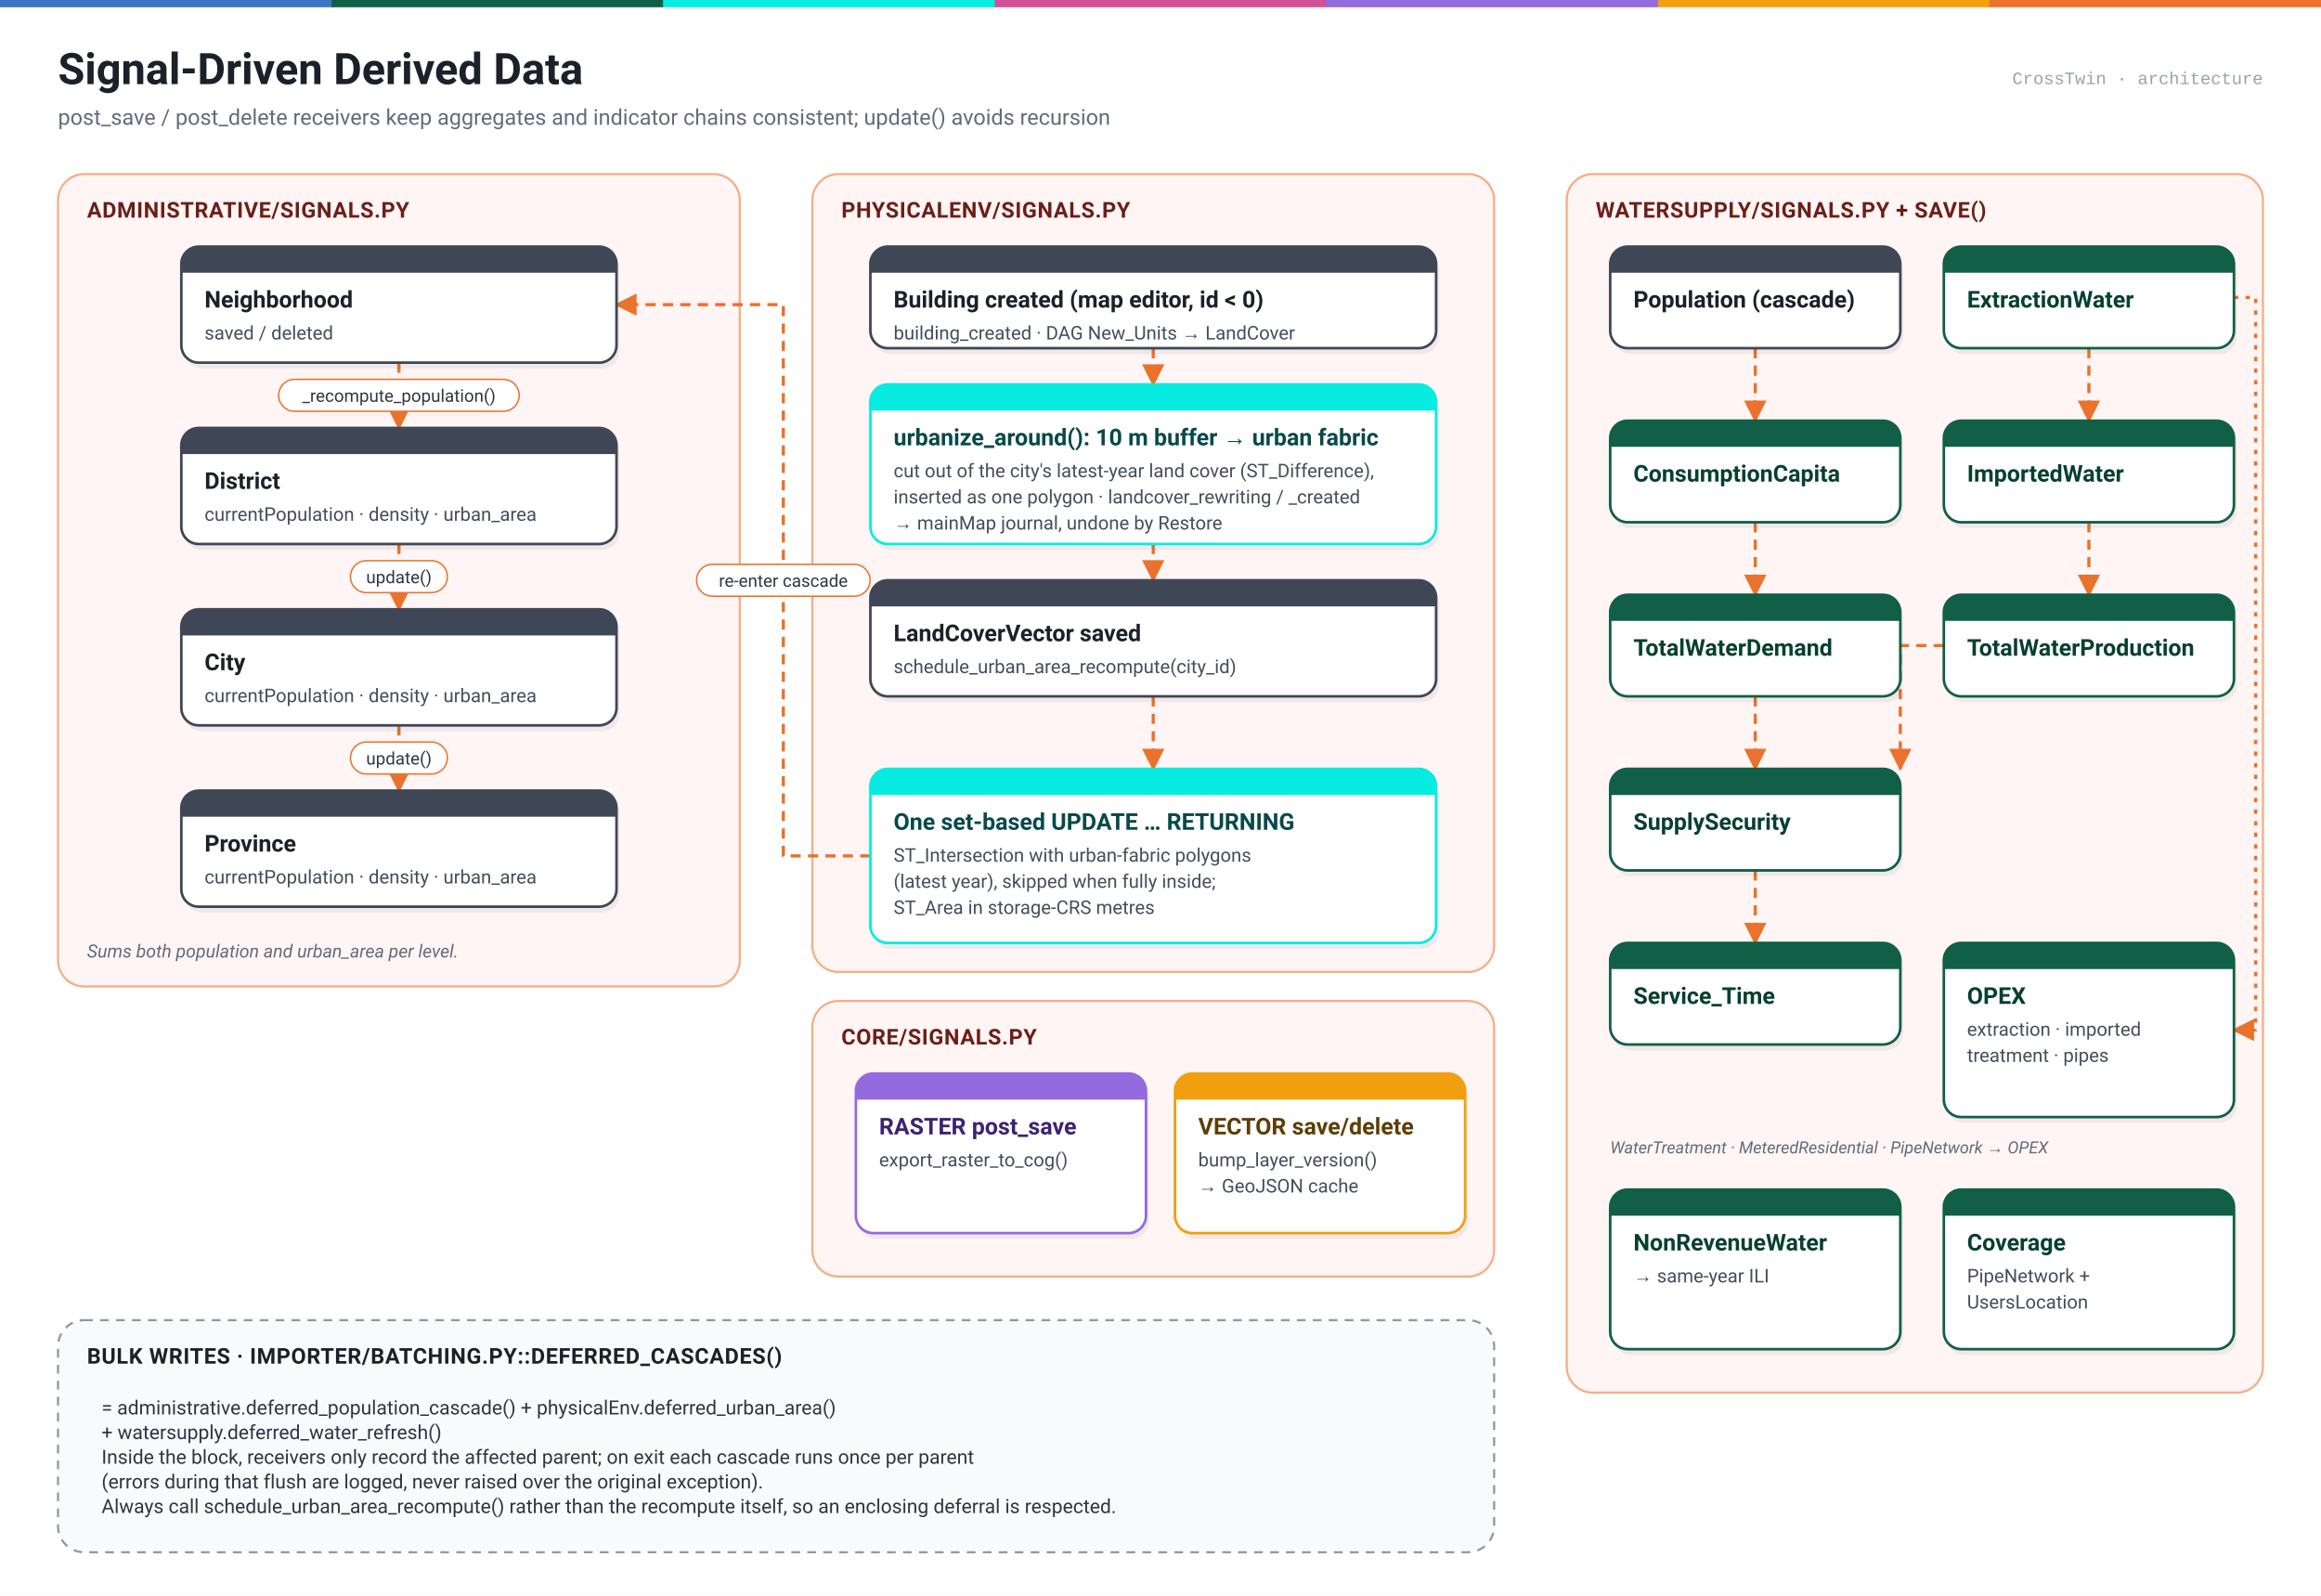
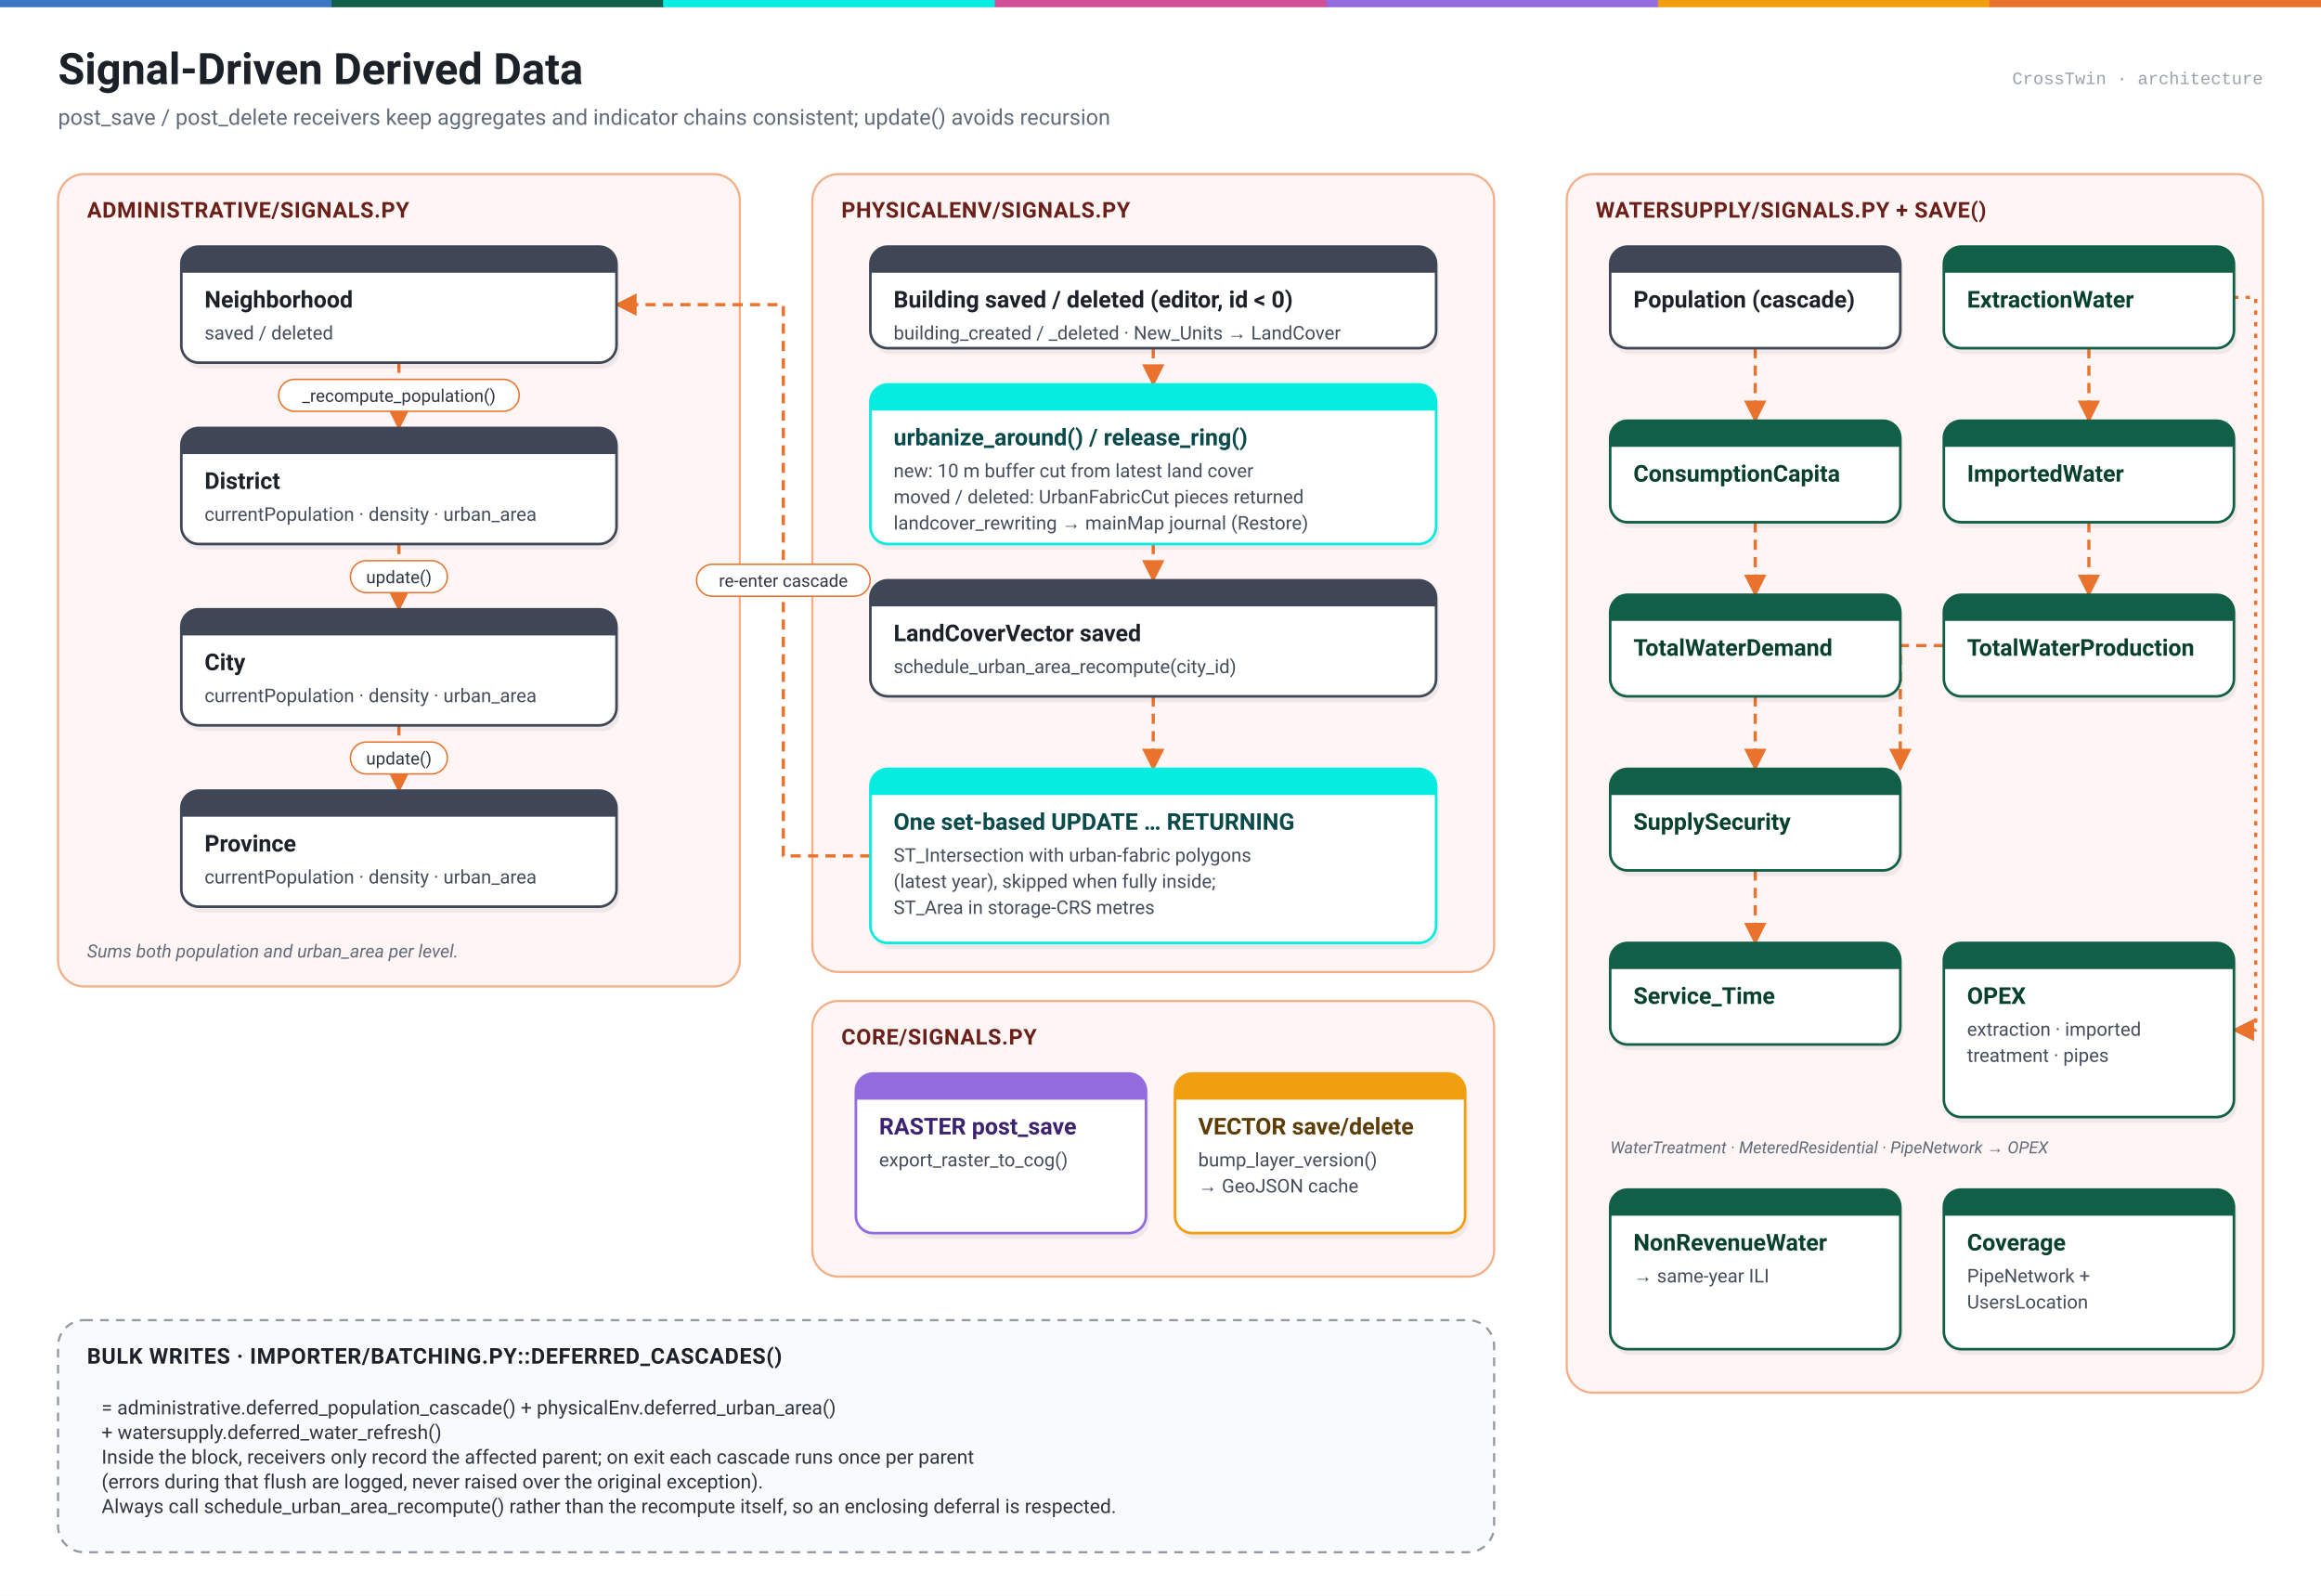
<svg xmlns="http://www.w3.org/2000/svg" viewBox="0 0 1600 1100" width="1600" height="1100" role="img" aria-label="Signal-Driven Derived Data">
  <style>
  .t { font-family:'Roboto','Helvetica Neue','Arial',sans-serif; }
  .m { font-family:'JetBrains Mono','Consolas','Courier New',monospace; }
  .flow { stroke-dasharray:7 5; animation:dash 1.2s linear infinite; }
  @keyframes dash { to { stroke-dashoffset:-24; } }
  @media (prefers-reduced-motion: reduce) { .flow { animation:none; } }
</style>
  <defs>
    <marker id="a-client" viewBox="0 0 10 10" refX="9" refY="5" markerWidth="7" markerHeight="7" orient="auto-start-reverse">
      <path d="M0,0 L10,5 L0,10 z" fill="#3b76c4" />
    </marker>
    <marker id="as-client" viewBox="0 0 10 10" refX="9" refY="5" markerWidth="7" markerHeight="7" orient="auto-start-reverse">
      <path d="M0,0 L10,5 L0,10 z" fill="#3b76c4" />
    </marker>
    <marker id="a-django" viewBox="0 0 10 10" refX="9" refY="5" markerWidth="7" markerHeight="7" orient="auto-start-reverse">
      <path d="M0,0 L10,5 L0,10 z" fill="#115f46" />
    </marker>
    <marker id="as-django" viewBox="0 0 10 10" refX="9" refY="5" markerWidth="7" markerHeight="7" orient="auto-start-reverse">
      <path d="M0,0 L10,5 L0,10 z" fill="#115f46" />
    </marker>
    <marker id="a-data" viewBox="0 0 10 10" refX="9" refY="5" markerWidth="7" markerHeight="7" orient="auto-start-reverse">
      <path d="M0,0 L10,5 L0,10 z" fill="#07ece1" />
    </marker>
    <marker id="as-data" viewBox="0 0 10 10" refX="9" refY="5" markerWidth="7" markerHeight="7" orient="auto-start-reverse">
      <path d="M0,0 L10,5 L0,10 z" fill="#07ece1" />
    </marker>
    <marker id="a-external" viewBox="0 0 10 10" refX="9" refY="5" markerWidth="7" markerHeight="7" orient="auto-start-reverse">
      <path d="M0,0 L10,5 L0,10 z" fill="#d15198" />
    </marker>
    <marker id="as-external" viewBox="0 0 10 10" refX="9" refY="5" markerWidth="7" markerHeight="7" orient="auto-start-reverse">
      <path d="M0,0 L10,5 L0,10 z" fill="#d15198" />
    </marker>
    <marker id="a-raster" viewBox="0 0 10 10" refX="9" refY="5" markerWidth="7" markerHeight="7" orient="auto-start-reverse">
      <path d="M0,0 L10,5 L0,10 z" fill="#946adf" />
    </marker>
    <marker id="as-raster" viewBox="0 0 10 10" refX="9" refY="5" markerWidth="7" markerHeight="7" orient="auto-start-reverse">
      <path d="M0,0 L10,5 L0,10 z" fill="#946adf" />
    </marker>
    <marker id="a-cache" viewBox="0 0 10 10" refX="9" refY="5" markerWidth="7" markerHeight="7" orient="auto-start-reverse">
      <path d="M0,0 L10,5 L0,10 z" fill="#f19f0f" />
    </marker>
    <marker id="as-cache" viewBox="0 0 10 10" refX="9" refY="5" markerWidth="7" markerHeight="7" orient="auto-start-reverse">
      <path d="M0,0 L10,5 L0,10 z" fill="#f19f0f" />
    </marker>
    <marker id="a-signal" viewBox="0 0 10 10" refX="9" refY="5" markerWidth="7" markerHeight="7" orient="auto-start-reverse">
      <path d="M0,0 L10,5 L0,10 z" fill="#e9722d" />
    </marker>
    <marker id="as-signal" viewBox="0 0 10 10" refX="9" refY="5" markerWidth="7" markerHeight="7" orient="auto-start-reverse">
      <path d="M0,0 L10,5 L0,10 z" fill="#e9722d" />
    </marker>
    <marker id="a-neutral" viewBox="0 0 10 10" refX="9" refY="5" markerWidth="7" markerHeight="7" orient="auto-start-reverse">
      <path d="M0,0 L10,5 L0,10 z" fill="#3f4756" />
    </marker>
    <marker id="as-neutral" viewBox="0 0 10 10" refX="9" refY="5" markerWidth="7" markerHeight="7" orient="auto-start-reverse">
      <path d="M0,0 L10,5 L0,10 z" fill="#3f4756" />
    </marker>
  </defs>
  <rect width="1600" height="1100" fill="#ffffff" />
  <rect x="0.0" width="229.6" height="5" fill="#3b76c4" />
  <rect x="228.6" width="229.6" height="5" fill="#115f46" />
  <rect x="457.1" width="229.6" height="5" fill="#07ece1" />
  <rect x="685.7" width="229.6" height="5" fill="#d15198" />
  <rect x="914.3" width="229.6" height="5" fill="#946adf" />
  <rect x="1142.9" width="229.6" height="5" fill="#f19f0f" />
  <rect x="1371.4" width="229.6" height="5" fill="#e9722d" />
  <text class="t" x="40" y="58" font-size="30" font-weight="600" fill="#1b2029">Signal-Driven Derived Data</text>
  <text class="t" x="40" y="86" font-size="15" fill="#626b7a">post_save / post_delete receivers keep aggregates and indicator chains consistent; update() avoids recursion</text>
  <text class="m" x="1560" y="58" font-size="12" fill="#9aa1ad" text-anchor="end">CrossTwin · architecture</text>
  <rect x="40" y="120" width="470" height="560" rx="18" fill="#fdeceb" fill-opacity="0.55" stroke="#e9722d" stroke-opacity="0.55" stroke-width="1.5" />
  <text class="t" x="60" y="150" font-size="15" font-weight="700" fill="#6b1f18" letter-spacing="0.4">ADMINISTRATIVE/SIGNALS.PY</text>
  <rect x="560" y="120" width="470" height="550" rx="18" fill="#fdeceb" fill-opacity="0.55" stroke="#e9722d" stroke-opacity="0.55" stroke-width="1.5" />
  <text class="t" x="580" y="150" font-size="15" font-weight="700" fill="#6b1f18" letter-spacing="0.4">PHYSICALENV/SIGNALS.PY</text>
  <rect x="560" y="690" width="470" height="190" rx="18" fill="#fdeceb" fill-opacity="0.55" stroke="#e9722d" stroke-opacity="0.55" stroke-width="1.5" />
  <text class="t" x="580" y="720" font-size="15" font-weight="700" fill="#6b1f18" letter-spacing="0.4">CORE/SIGNALS.PY</text>
  <rect x="1080" y="120" width="480" height="840" rx="18" fill="#fdeceb" fill-opacity="0.55" stroke="#e9722d" stroke-opacity="0.55" stroke-width="1.5" />
  <text class="t" x="1100" y="150" font-size="15" font-weight="700" fill="#6b1f18" letter-spacing="0.4">WATERSUPPLY/SIGNALS.PY + SAVE()</text>
  <rect x="40" y="910" width="990" height="160" rx="18" fill="#f4f5f7" fill-opacity="0.55" stroke="#3f4756" stroke-opacity="0.55" stroke-width="1.5" stroke-dasharray="6 5" />
  <text class="t" x="60" y="940" font-size="15" font-weight="700" fill="#1b2029" letter-spacing="0.4">BULK WRITES  ·  IMPORTER/BATCHING.PY::DEFERRED_CASCADES()</text>
  <path d="M1540,205 L1555,205 L1555,710 L1540,710" fill="none" stroke="#e9722d" stroke-width="2.2" stroke-linejoin="round" stroke-dasharray="3 5" marker-end="url(#a-signal)" />
  <path d="M1340,445 L1310,445 L1310,530" fill="none" stroke="#e9722d" stroke-width="2.2" stroke-linejoin="round" class="flow" marker-end="url(#a-signal)" />
  <path d="M1440,360 L1440,410" fill="none" stroke="#e9722d" stroke-width="2.2" stroke-linejoin="round" class="flow" marker-end="url(#a-signal)" />
  <path d="M1440,240 L1440,290" fill="none" stroke="#e9722d" stroke-width="2.2" stroke-linejoin="round" class="flow" marker-end="url(#a-signal)" />
  <path d="M1210,600 L1210,650" fill="none" stroke="#e9722d" stroke-width="2.2" stroke-linejoin="round" class="flow" marker-end="url(#a-signal)" />
  <path d="M1210,480 L1210,530" fill="none" stroke="#e9722d" stroke-width="2.2" stroke-linejoin="round" class="flow" marker-end="url(#a-signal)" />
  <path d="M1210,360 L1210,410" fill="none" stroke="#e9722d" stroke-width="2.2" stroke-linejoin="round" class="flow" marker-end="url(#a-signal)" />
  <path d="M1210,240 L1210,290" fill="none" stroke="#e9722d" stroke-width="2.2" stroke-linejoin="round" class="flow" marker-end="url(#a-signal)" />
  <path d="M600,590 L540,590 L540,210 L425,210" fill="none" stroke="#e9722d" stroke-width="2.2" stroke-linejoin="round" class="flow" marker-end="url(#a-signal)" />
  <path d="M795,480 L795,530" fill="none" stroke="#e9722d" stroke-width="2.2" stroke-linejoin="round" class="flow" marker-end="url(#a-signal)" />
  <path d="M795,375 L795,400" fill="none" stroke="#e9722d" stroke-width="2.2" stroke-linejoin="round" class="flow" marker-end="url(#a-signal)" />
  <path d="M795,240 L795,265" fill="none" stroke="#e9722d" stroke-width="2.2" stroke-linejoin="round" class="flow" marker-end="url(#a-signal)" />
  <path d="M275,500 L275,545" fill="none" stroke="#e9722d" stroke-width="2.2" stroke-linejoin="round" class="flow" marker-end="url(#a-signal)" />
  <path d="M275,375 L275,420" fill="none" stroke="#e9722d" stroke-width="2.2" stroke-linejoin="round" class="flow" marker-end="url(#a-signal)" />
  <path d="M275,250 L275,295" fill="none" stroke="#e9722d" stroke-width="2.2" stroke-linejoin="round" class="flow" marker-end="url(#a-signal)" />
  <rect x="127" y="174" width="300" height="80" rx="12" fill="#1b2029" fill-opacity="0.06" />
  <rect x="125" y="170" width="300" height="80" rx="12" fill="#fff" stroke="#3f4756" stroke-width="1.8" />
  <path d="M137,170 h276 a12,12 0 0 1 12,12 v6 h-300 v-6 a12,12 0 0 1 12,-12 z" fill="#3f4756" />
  <text class="t" x="141" y="212" font-size="16" font-weight="700" fill="#1b2029">Neighborhood</text>
  <text class="t" x="141" y="234" font-size="13" fill="#454d5c">saved / deleted</text>
  <rect x="127" y="299" width="300" height="80" rx="12" fill="#1b2029" fill-opacity="0.06" />
  <rect x="125" y="295" width="300" height="80" rx="12" fill="#fff" stroke="#3f4756" stroke-width="1.8" />
  <path d="M137,295 h276 a12,12 0 0 1 12,12 v6 h-300 v-6 a12,12 0 0 1 12,-12 z" fill="#3f4756" />
  <text class="t" x="141" y="337" font-size="16" font-weight="700" fill="#1b2029">District</text>
  <text class="t" x="141" y="359" font-size="13" fill="#454d5c">currentPopulation · density · urban_area</text>
  <rect x="127" y="424" width="300" height="80" rx="12" fill="#1b2029" fill-opacity="0.06" />
  <rect x="125" y="420" width="300" height="80" rx="12" fill="#fff" stroke="#3f4756" stroke-width="1.8" />
  <path d="M137,420 h276 a12,12 0 0 1 12,12 v6 h-300 v-6 a12,12 0 0 1 12,-12 z" fill="#3f4756" />
  <text class="t" x="141" y="462" font-size="16" font-weight="700" fill="#1b2029">City</text>
  <text class="t" x="141" y="484" font-size="13" fill="#454d5c">currentPopulation · density · urban_area</text>
  <rect x="127" y="549" width="300" height="80" rx="12" fill="#1b2029" fill-opacity="0.06" />
  <rect x="125" y="545" width="300" height="80" rx="12" fill="#fff" stroke="#3f4756" stroke-width="1.8" />
  <path d="M137,545 h276 a12,12 0 0 1 12,12 v6 h-300 v-6 a12,12 0 0 1 12,-12 z" fill="#3f4756" />
  <text class="t" x="141" y="587" font-size="16" font-weight="700" fill="#1b2029">Province</text>
  <text class="t" x="141" y="609" font-size="13" fill="#454d5c">currentPopulation · density · urban_area</text>
  <rect x="602" y="174" width="390" height="70" rx="12" fill="#1b2029" fill-opacity="0.06" />
  <rect x="600" y="170" width="390" height="70" rx="12" fill="#fff" stroke="#3f4756" stroke-width="1.8" />
  <path d="M612,170 h366 a12,12 0 0 1 12,12 v6 h-390 v-6 a12,12 0 0 1 12,-12 z" fill="#3f4756" />
-   <text class="t" x="616" y="212" font-size="16" font-weight="700" fill="#1b2029">Building created (map editor, id &lt; 0)</text>
-   <text class="t" x="616" y="234" font-size="13" fill="#454d5c">building_created · DAG New_Units → LandCover</text>
+   <text class="t" x="616" y="212" font-size="16" font-weight="700" fill="#1b2029">Building saved / deleted (editor, id &lt; 0)</text>
+   <text class="t" x="616" y="234" font-size="13" fill="#454d5c">building_created / _deleted · New_Units → LandCover</text>
  <rect x="602" y="269" width="390" height="110" rx="12" fill="#1b2029" fill-opacity="0.06" />
  <rect x="600" y="265" width="390" height="110" rx="12" fill="#fff" stroke="#07ece1" stroke-width="1.8" />
  <path d="M612,265 h366 a12,12 0 0 1 12,12 v6 h-390 v-6 a12,12 0 0 1 12,-12 z" fill="#07ece1" />
-   <text class="t" x="616" y="307" font-size="16" font-weight="700" fill="#08494a">urbanize_around(): 10 m buffer → urban fabric</text>
-   <text class="t" x="616" y="329" font-size="13" fill="#454d5c">cut out of the city's latest-year land cover (ST_Difference),</text>
-   <text class="t" x="616" y="347" font-size="13" fill="#454d5c">inserted as one polygon · landcover_rewriting / _created</text>
-   <text class="t" x="616" y="365" font-size="13" fill="#454d5c">→ mainMap journal, undone by Restore</text>
+   <text class="t" x="616" y="307" font-size="16" font-weight="700" fill="#08494a">urbanize_around() / release_ring()</text>
+   <text class="t" x="616" y="329" font-size="13" fill="#454d5c">new: 10 m buffer cut from latest land cover</text>
+   <text class="t" x="616" y="347" font-size="13" fill="#454d5c">moved / deleted: UrbanFabricCut pieces returned</text>
+   <text class="t" x="616" y="365" font-size="13" fill="#454d5c">landcover_rewriting → mainMap journal (Restore)</text>
  <rect x="602" y="404" width="390" height="80" rx="12" fill="#1b2029" fill-opacity="0.06" />
  <rect x="600" y="400" width="390" height="80" rx="12" fill="#fff" stroke="#3f4756" stroke-width="1.8" />
  <path d="M612,400 h366 a12,12 0 0 1 12,12 v6 h-390 v-6 a12,12 0 0 1 12,-12 z" fill="#3f4756" />
  <text class="t" x="616" y="442" font-size="16" font-weight="700" fill="#1b2029">LandCoverVector saved</text>
  <text class="t" x="616" y="464" font-size="13" fill="#454d5c">schedule_urban_area_recompute(city_id)</text>
  <rect x="602" y="534" width="390" height="120" rx="12" fill="#1b2029" fill-opacity="0.06" />
  <rect x="600" y="530" width="390" height="120" rx="12" fill="#fff" stroke="#07ece1" stroke-width="1.8" />
  <path d="M612,530 h366 a12,12 0 0 1 12,12 v6 h-390 v-6 a12,12 0 0 1 12,-12 z" fill="#07ece1" />
  <text class="t" x="616" y="572" font-size="16" font-weight="700" fill="#08494a">One set-based UPDATE … RETURNING</text>
  <text class="t" x="616" y="594" font-size="13" fill="#454d5c">ST_Intersection with urban-fabric polygons</text>
  <text class="t" x="616" y="612" font-size="13" fill="#454d5c">(latest year), skipped when fully inside;</text>
  <text class="t" x="616" y="630" font-size="13" fill="#454d5c">ST_Area in storage-CRS metres</text>
  <rect x="592" y="744" width="200" height="110" rx="12" fill="#1b2029" fill-opacity="0.06" />
  <rect x="590" y="740" width="200" height="110" rx="12" fill="#fff" stroke="#946adf" stroke-width="1.8" />
  <path d="M602,740 h176 a12,12 0 0 1 12,12 v6 h-200 v-6 a12,12 0 0 1 12,-12 z" fill="#946adf" />
  <text class="t" x="606" y="782" font-size="16" font-weight="700" fill="#3c2370">RASTER post_save</text>
  <text class="t" x="606" y="804" font-size="13" fill="#454d5c">export_raster_to_cog()</text>
  <rect x="812" y="744" width="200" height="110" rx="12" fill="#1b2029" fill-opacity="0.06" />
  <rect x="810" y="740" width="200" height="110" rx="12" fill="#fff" stroke="#f19f0f" stroke-width="1.8" />
  <path d="M822,740 h176 a12,12 0 0 1 12,12 v6 h-200 v-6 a12,12 0 0 1 12,-12 z" fill="#f19f0f" />
  <text class="t" x="826" y="782" font-size="16" font-weight="700" fill="#5e3d05">VECTOR save/delete</text>
  <text class="t" x="826" y="804" font-size="13" fill="#454d5c">bump_layer_version()</text>
  <text class="t" x="826" y="822" font-size="13" fill="#454d5c">→ GeoJSON cache</text>
  <rect x="1112" y="174" width="200" height="70" rx="12" fill="#1b2029" fill-opacity="0.06" />
  <rect x="1110" y="170" width="200" height="70" rx="12" fill="#fff" stroke="#3f4756" stroke-width="1.8" />
  <path d="M1122,170 h176 a12,12 0 0 1 12,12 v6 h-200 v-6 a12,12 0 0 1 12,-12 z" fill="#3f4756" />
  <text class="t" x="1126" y="212" font-size="16" font-weight="700" fill="#1b2029">Population (cascade)</text>
  <rect x="1112" y="294" width="200" height="70" rx="12" fill="#1b2029" fill-opacity="0.06" />
  <rect x="1110" y="290" width="200" height="70" rx="12" fill="#fff" stroke="#115f46" stroke-width="1.8" />
  <path d="M1122,290 h176 a12,12 0 0 1 12,12 v6 h-200 v-6 a12,12 0 0 1 12,-12 z" fill="#115f46" />
  <text class="t" x="1126" y="332" font-size="16" font-weight="700" fill="#07402e">ConsumptionCapita</text>
  <rect x="1112" y="414" width="200" height="70" rx="12" fill="#1b2029" fill-opacity="0.06" />
  <rect x="1110" y="410" width="200" height="70" rx="12" fill="#fff" stroke="#115f46" stroke-width="1.8" />
  <path d="M1122,410 h176 a12,12 0 0 1 12,12 v6 h-200 v-6 a12,12 0 0 1 12,-12 z" fill="#115f46" />
  <text class="t" x="1126" y="452" font-size="16" font-weight="700" fill="#07402e">TotalWaterDemand</text>
  <rect x="1112" y="534" width="200" height="70" rx="12" fill="#1b2029" fill-opacity="0.06" />
  <rect x="1110" y="530" width="200" height="70" rx="12" fill="#fff" stroke="#115f46" stroke-width="1.8" />
  <path d="M1122,530 h176 a12,12 0 0 1 12,12 v6 h-200 v-6 a12,12 0 0 1 12,-12 z" fill="#115f46" />
  <text class="t" x="1126" y="572" font-size="16" font-weight="700" fill="#07402e">SupplySecurity</text>
  <rect x="1112" y="654" width="200" height="70" rx="12" fill="#1b2029" fill-opacity="0.06" />
  <rect x="1110" y="650" width="200" height="70" rx="12" fill="#fff" stroke="#115f46" stroke-width="1.8" />
  <path d="M1122,650 h176 a12,12 0 0 1 12,12 v6 h-200 v-6 a12,12 0 0 1 12,-12 z" fill="#115f46" />
  <text class="t" x="1126" y="692" font-size="16" font-weight="700" fill="#07402e">Service_Time</text>
  <rect x="1342" y="174" width="200" height="70" rx="12" fill="#1b2029" fill-opacity="0.06" />
  <rect x="1340" y="170" width="200" height="70" rx="12" fill="#fff" stroke="#115f46" stroke-width="1.8" />
  <path d="M1352,170 h176 a12,12 0 0 1 12,12 v6 h-200 v-6 a12,12 0 0 1 12,-12 z" fill="#115f46" />
  <text class="t" x="1356" y="212" font-size="16" font-weight="700" fill="#07402e">ExtractionWater</text>
  <rect x="1342" y="294" width="200" height="70" rx="12" fill="#1b2029" fill-opacity="0.06" />
  <rect x="1340" y="290" width="200" height="70" rx="12" fill="#fff" stroke="#115f46" stroke-width="1.8" />
  <path d="M1352,290 h176 a12,12 0 0 1 12,12 v6 h-200 v-6 a12,12 0 0 1 12,-12 z" fill="#115f46" />
  <text class="t" x="1356" y="332" font-size="16" font-weight="700" fill="#07402e">ImportedWater</text>
  <rect x="1342" y="414" width="200" height="70" rx="12" fill="#1b2029" fill-opacity="0.06" />
  <rect x="1340" y="410" width="200" height="70" rx="12" fill="#fff" stroke="#115f46" stroke-width="1.8" />
  <path d="M1352,410 h176 a12,12 0 0 1 12,12 v6 h-200 v-6 a12,12 0 0 1 12,-12 z" fill="#115f46" />
  <text class="t" x="1356" y="452" font-size="16" font-weight="700" fill="#07402e">TotalWaterProduction</text>
  <rect x="1342" y="654" width="200" height="120" rx="12" fill="#1b2029" fill-opacity="0.06" />
  <rect x="1340" y="650" width="200" height="120" rx="12" fill="#fff" stroke="#115f46" stroke-width="1.8" />
  <path d="M1352,650 h176 a12,12 0 0 1 12,12 v6 h-200 v-6 a12,12 0 0 1 12,-12 z" fill="#115f46" />
  <text class="t" x="1356" y="692" font-size="16" font-weight="700" fill="#07402e">OPEX</text>
  <text class="t" x="1356" y="714" font-size="13" fill="#454d5c">extraction · imported</text>
  <text class="t" x="1356" y="732" font-size="13" fill="#454d5c">treatment · pipes</text>
  <rect x="1342" y="824" width="200" height="110" rx="12" fill="#1b2029" fill-opacity="0.06" />
  <rect x="1340" y="820" width="200" height="110" rx="12" fill="#fff" stroke="#115f46" stroke-width="1.8" />
  <path d="M1352,820 h176 a12,12 0 0 1 12,12 v6 h-200 v-6 a12,12 0 0 1 12,-12 z" fill="#115f46" />
  <text class="t" x="1356" y="862" font-size="16" font-weight="700" fill="#07402e">Coverage</text>
  <text class="t" x="1356" y="884" font-size="13" fill="#454d5c">PipeNetwork +</text>
  <text class="t" x="1356" y="902" font-size="13" fill="#454d5c">UsersLocation</text>
  <rect x="1112" y="824" width="200" height="110" rx="12" fill="#1b2029" fill-opacity="0.06" />
  <rect x="1110" y="820" width="200" height="110" rx="12" fill="#fff" stroke="#115f46" stroke-width="1.8" />
  <path d="M1122,820 h176 a12,12 0 0 1 12,12 v6 h-200 v-6 a12,12 0 0 1 12,-12 z" fill="#115f46" />
  <text class="t" x="1126" y="862" font-size="16" font-weight="700" fill="#07402e">NonRevenueWater</text>
  <text class="t" x="1126" y="884" font-size="13" fill="#454d5c">→ same-year ILI</text>
  <rect x="192.1" y="261.5" width="165.8" height="22" rx="11" fill="#fff" stroke="#e9722d" stroke-width="1" />
  <text class="t" x="275.0" y="277.0" font-size="12" fill="#2f3542" text-anchor="middle">_recompute_population()</text>
  <rect x="241.6" y="386.5" width="66.8" height="22" rx="11" fill="#fff" stroke="#e9722d" stroke-width="1" />
  <text class="t" x="275.0" y="402.0" font-size="12" fill="#2f3542" text-anchor="middle">update()</text>
  <rect x="241.6" y="511.5" width="66.8" height="22" rx="11" fill="#fff" stroke="#e9722d" stroke-width="1" />
  <text class="t" x="275.0" y="527.0" font-size="12" fill="#2f3542" text-anchor="middle">update()</text>
  <text class="t" x="60" y="660" font-size="12.5" fill="#626b7a" font-style="italic">Sums both population and urban_area per level.</text>
  <rect x="480.2" y="389.0" width="119.6" height="22" rx="11" fill="#fff" stroke="#e9722d" stroke-width="1" />
  <text class="t" x="540.0" y="404.5" font-size="12" fill="#2f3542" text-anchor="middle">re-enter cascade</text>
  <text class="t" x="1110" y="795" font-size="11.5" fill="#626b7a" font-style="italic">WaterTreatment · MeteredResidential · PipeNetwork → OPEX</text>
  <text class="t" x="70" y="975" font-size="13.5" fill="#2f3542">= administrative.deferred_population_cascade()  +  physicalEnv.deferred_urban_area()</text>
  <text class="t" x="70" y="992" font-size="13.5" fill="#2f3542">   +  watersupply.deferred_water_refresh()</text>
  <text class="t" x="70" y="1009" font-size="13.5" fill="#2f3542">Inside the block, receivers only record the affected parent; on exit each cascade runs once per parent</text>
  <text class="t" x="70" y="1026" font-size="13.5" fill="#2f3542">(errors during that flush are logged, never raised over the original exception).</text>
  <text class="t" x="70" y="1043" font-size="13.5" fill="#2f3542">Always call schedule_urban_area_recompute() rather than the recompute itself, so an enclosing deferral is respected.</text>
</svg>
